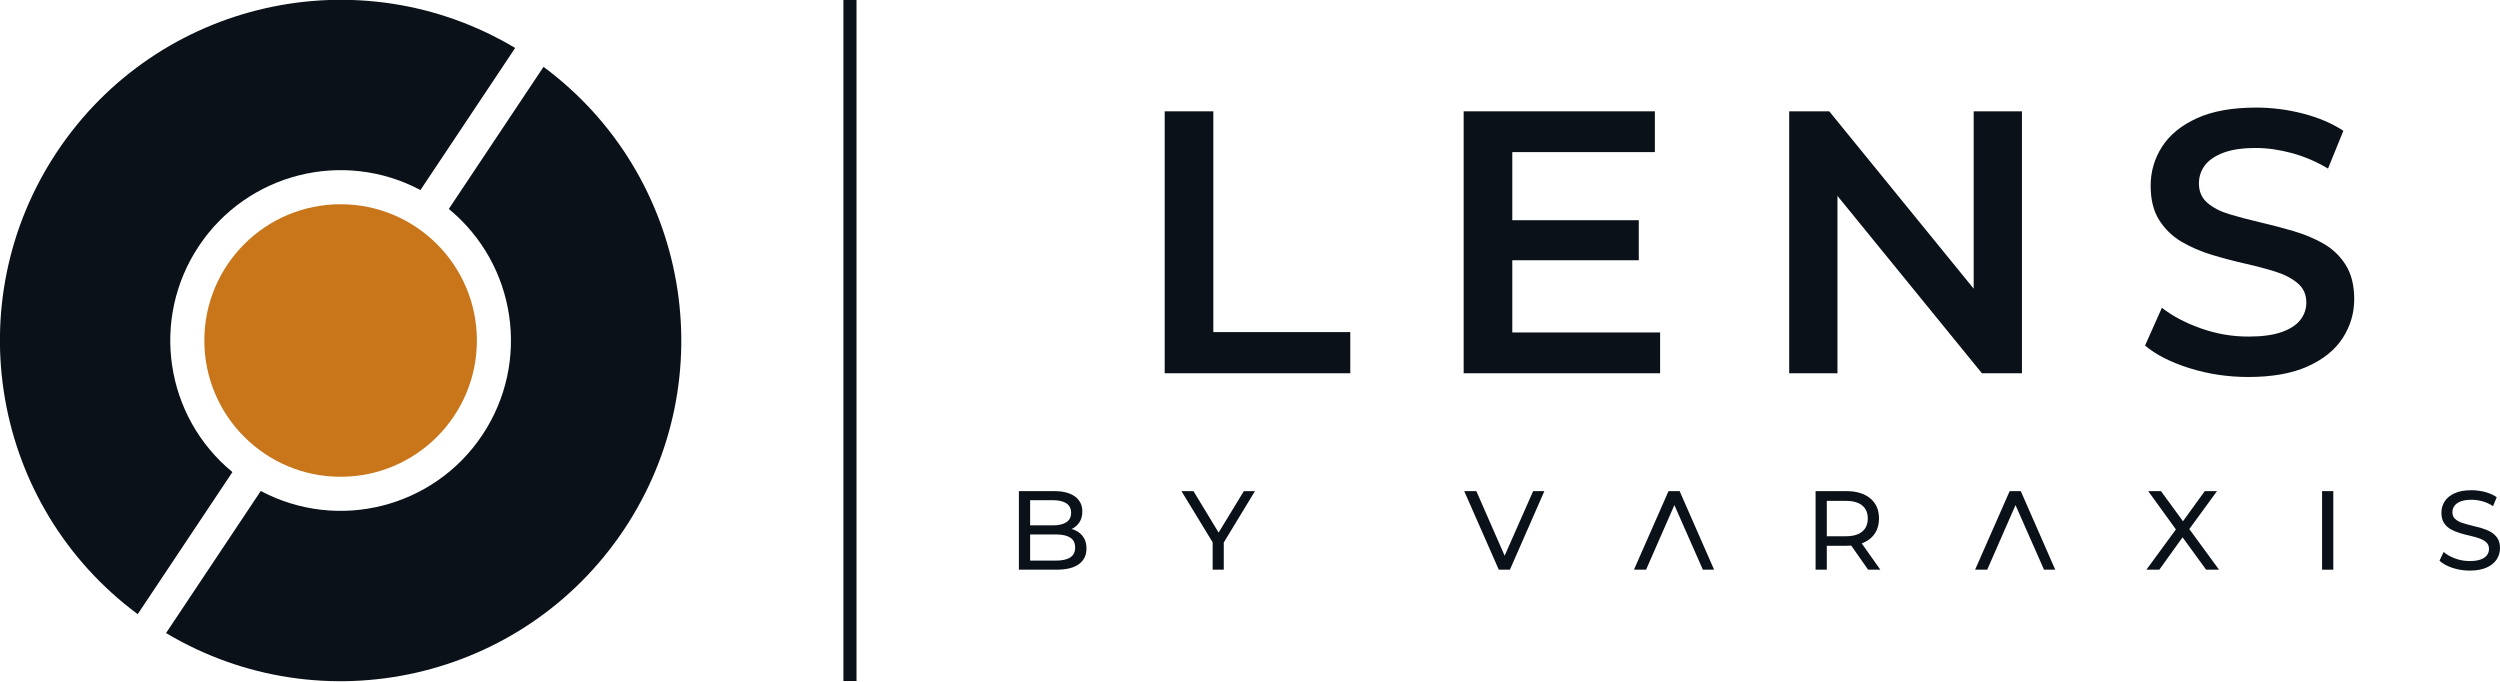
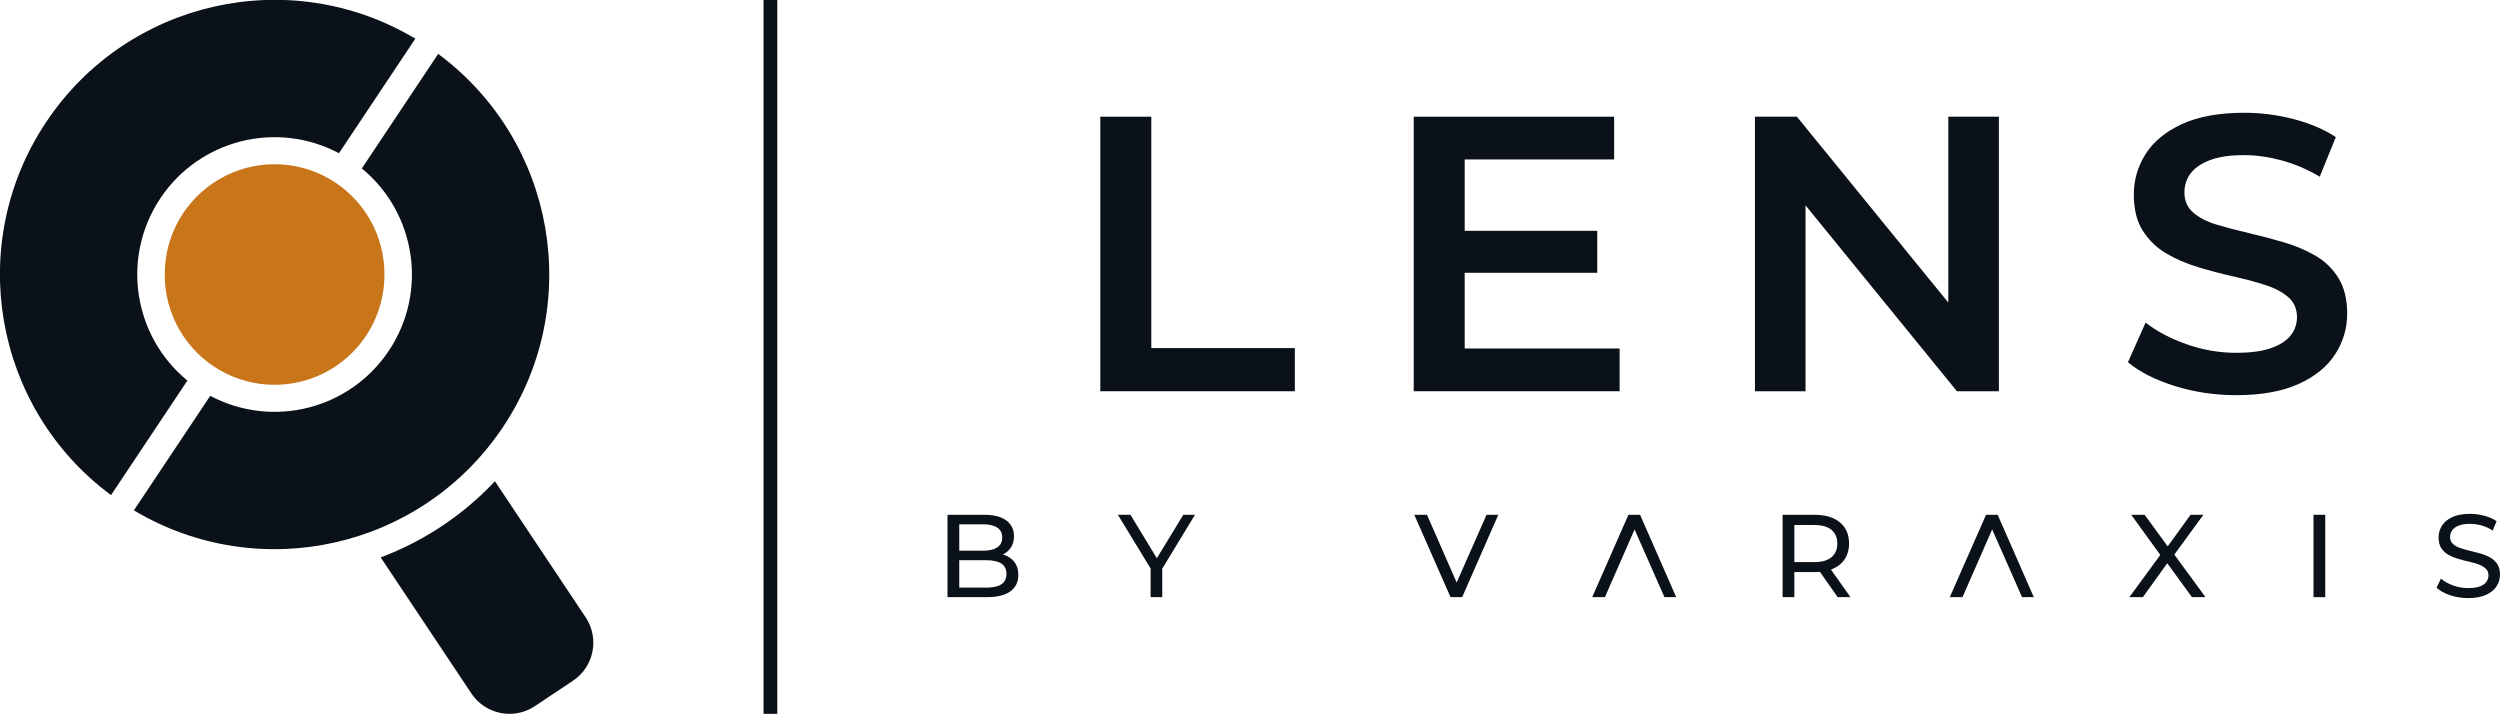
- <svg xmlns="http://www.w3.org/2000/svg" viewBox="0 0 1431.686 390" width="1431.686" height="390" role="img" aria-label="Lens by Varaxis">
-   <path fill="#0B1118" fill-rule="evenodd" d="M295.03 27.463L78.862 351.715A195.096 195.096 0 0 1 295.03 27.463ZM240.785 108.831L133.107 270.347A97.548 97.548 0 0 1 240.785 108.831Z" />
-   <path fill="#0B1118" fill-rule="evenodd" d="M311.264 38.285A195.096 195.096 0 0 1 95.095 362.537ZM257.018 119.653A97.548 97.548 0 0 1 149.341 281.169Z" />
-   <path fill="#C9761A" fill-rule="evenodd" d="M117.024 195A78.038 78.038 0 1 1 273.101 195A78.038 78.038 0 1 1 117.024 195Z" />
-   <rect fill="#0B1118" x="483" y="0" width="7.5" height="390" />
-   <path fill="#0B1118" d="M666.986 213.75H773.271V190.179H694.843V63.75H666.986Z" />
-   <path fill="#0B1118" d="M838.2 213.75H950.7V190.393H866.057V149.036H938.486V126.107H866.057V87.107H947.7V63.75H838.2Z" />
-   <path fill="#0B1118" d="M1024.629 213.75H1052.271V112.194L1134.986 213.75H1157.914V63.75H1130.271V165.306L1047.557 63.75H1024.629Z" />
-   <path fill="#0B1118" d="M1287.557 215.893Q1308.129 215.893 1321.629 209.786Q1335.129 203.679 1341.664 193.5Q1348.2 183.321 1348.2 171.321Q1348.2 159.536 1343.379 151.821Q1338.557 144.107 1330.736 139.607Q1322.914 135.107 1313.379 132.321Q1303.843 129.536 1294.2 127.286Q1284.557 125.036 1276.736 122.679Q1268.914 120.321 1264.093 116.143Q1259.271 111.964 1259.271 105.107Q1259.271 99.321 1262.593 94.821Q1265.914 90.321 1273.093 87.536Q1280.271 84.75 1291.843 84.75Q1301.7 84.75 1312.414 87.643Q1323.129 90.536 1333.2 96.536L1341.986 74.893Q1332.129 68.464 1318.843 65.036Q1305.557 61.607 1292.057 61.607Q1271.486 61.607 1258.093 67.714Q1244.7 73.821 1238.164 84Q1231.629 94.179 1231.629 106.393Q1231.629 118.393 1236.557 126.107Q1241.486 133.821 1249.307 138.429Q1257.129 143.036 1266.664 145.929Q1276.2 148.821 1285.736 150.964Q1295.271 153.107 1303.093 155.571Q1310.914 158.036 1315.843 162.214Q1320.771 166.393 1320.771 173.25Q1320.771 178.821 1317.343 183.214Q1313.914 187.607 1306.629 190.179Q1299.343 192.75 1287.557 192.75Q1273.629 192.75 1260.343 188.036Q1247.057 183.321 1238.057 176.25L1228.414 197.893Q1237.843 205.821 1253.914 210.857Q1269.986 215.893 1287.557 215.893Z" />
-   <path fill="#0B1118" d="M583.5 326.25H604.971Q613.521 326.25 617.861 323.068Q622.2 319.886 622.2 314.1Q622.2 310.243 620.464 307.639Q618.729 305.036 615.771 303.686Q614.796 303.24 613.722 302.942Q613.75 302.928 613.779 302.914Q616.543 301.564 618.182 299.057Q619.821 296.55 619.821 292.886Q619.821 287.486 615.643 284.368Q611.464 281.25 603.686 281.25H583.5ZM589.929 321.043V306.064H604.714Q610.05 306.064 612.879 307.864Q615.707 309.664 615.707 313.586Q615.707 317.443 612.879 319.243Q610.05 321.043 604.714 321.043ZM589.929 300.857V286.457H603.107Q607.993 286.457 610.693 288.257Q613.393 290.057 613.393 293.657Q613.393 297.257 610.693 299.057Q607.993 300.857 603.107 300.857H589.929Z" />
-   <path fill="#0B1118" d="M694.457 326.25H700.821V310.678L718.693 281.25H712.329L697.868 304.99L683.464 281.25H676.586L694.457 310.581Z" />
-   <path fill="#0B1118" d="M858.321 326.25H864.686L884.421 281.25H877.993L861.671 318.246L845.464 281.25H838.521Z" />
-   <path fill="#0B1118" d="M955.521 281.25H961.886L981.621 326.25H975.193L958.871 289.254L942.664 326.25H935.721Z" />
-   <path fill="#0B1118" d="M1039.736 326.25H1046.164V312.557H1057.286Q1058.769 312.557 1060.143 312.44L1069.821 326.25H1076.829L1066.153 311.186Q1066.784 310.958 1067.379 310.693Q1071.557 308.829 1073.807 305.325Q1076.057 301.821 1076.057 296.936Q1076.057 289.543 1071.043 285.396Q1066.029 281.25 1057.286 281.25H1039.736ZM1046.164 307.093V286.843H1057.093Q1063.264 286.843 1066.446 289.479Q1069.629 292.114 1069.629 296.936Q1069.629 301.757 1066.446 304.425Q1063.264 307.093 1057.093 307.093H1046.164Z" />
-   <path fill="#0B1118" d="M1150.886 281.25H1157.25L1176.986 326.25H1170.557L1154.236 289.254L1138.029 326.25H1131.086Z" />
-   <path fill="#0B1118" d="M1229.186 326.25H1236.579L1249.895 307.7L1263.386 326.25H1270.779L1253.762 302.977L1269.621 281.25H1262.614L1250.128 298.512L1237.543 281.25H1230.214L1246.09 303.188Z" />
-   <path fill="#0B1118" d="M1329.793 326.25H1336.221V281.25H1329.793Z" />
-   <path fill="#0B1118" d="M1414.264 326.764Q1420.179 326.764 1424.068 324.996Q1427.957 323.229 1429.821 320.304Q1431.686 317.379 1431.686 313.971Q1431.686 310.436 1430.207 308.186Q1428.729 305.936 1426.318 304.586Q1423.907 303.236 1420.982 302.4Q1418.057 301.564 1415.164 300.889Q1412.271 300.214 1409.861 299.379Q1407.45 298.543 1405.939 297.129Q1404.429 295.714 1404.429 293.336Q1404.429 291.343 1405.554 289.736Q1406.679 288.129 1409.121 287.164Q1411.564 286.2 1415.357 286.2Q1418.379 286.2 1421.593 287.068Q1424.807 287.936 1427.7 289.864L1429.821 284.721Q1426.993 282.793 1423.136 281.764Q1419.279 280.736 1415.357 280.736Q1409.443 280.736 1405.618 282.504Q1401.793 284.271 1399.961 287.196Q1398.129 290.121 1398.129 293.593Q1398.129 297.193 1399.607 299.475Q1401.086 301.757 1403.496 303.107Q1405.907 304.457 1408.832 305.325Q1411.757 306.193 1414.65 306.836Q1417.543 307.479 1419.954 308.346Q1422.364 309.214 1423.875 310.629Q1425.386 312.043 1425.386 314.357Q1425.386 316.35 1424.229 317.925Q1423.071 319.5 1420.629 320.4Q1418.186 321.3 1414.264 321.3Q1409.957 321.3 1405.971 319.821Q1401.986 318.343 1399.414 316.093L1397.036 321.107Q1399.736 323.614 1404.429 325.189Q1409.121 326.764 1414.264 326.764Z" />
+ <svg xmlns="http://www.w3.org/2000/svg" viewBox="0 0 1365.841 390" width="1365.841" height="390" role="img" aria-label="Lens by Varaxis">
+   <path fill="#0B1118" fill-rule="evenodd" d="M226.909 21.122L60.653 270.506A150.049 150.049 0 0 1 226.909 21.122ZM185.188 83.703L102.373 207.925A75.024 75.024 0 0 1 185.188 83.703Z" />
+   <path fill="#0B1118" fill-rule="evenodd" d="M239.394 29.445A150.049 150.049 0 0 1 73.138 278.829ZM197.673 92.026A75.024 75.024 0 0 1 114.858 216.248Z" />
+   <path fill="#C9761A" fill-rule="evenodd" d="M90.004 149.975A60.02 60.02 0 1 1 210.043 149.975A60.02 60.02 0 1 1 90.004 149.975Z" />
+   <path fill="#0B1118" fill-rule="evenodd" d="M207.971 304.523L257.531 378.864A25.008 25.008 0 0 0 292.212 385.8L313.02 371.928A25.008 25.008 0 0 0 319.956 337.248L270.395 262.907A165.054 165.054 0 0 1 207.971 304.523Z" />
+   <rect fill="#0B1118" x="417.156" y="0" width="7.5" height="390" />
+   <path fill="#0B1118" d="M601.141 213.75H707.427V190.179H628.999V63.75H601.141Z" />
+   <path fill="#0B1118" d="M772.356 213.75H884.856V190.393H800.213V149.036H872.641V126.107H800.213V87.107H881.856V63.75H772.356Z" />
+   <path fill="#0B1118" d="M958.784 213.75H986.427V112.194L1069.141 213.75H1092.07V63.75H1064.427V165.306L981.713 63.75H958.784Z" />
+   <path fill="#0B1118" d="M1221.713 215.893Q1242.284 215.893 1255.784 209.786Q1269.284 203.679 1275.82 193.5Q1282.356 183.321 1282.356 171.321Q1282.356 159.536 1277.534 151.821Q1272.713 144.107 1264.891 139.607Q1257.07 135.107 1247.534 132.321Q1237.999 129.536 1228.356 127.286Q1218.713 125.036 1210.891 122.679Q1203.07 120.321 1198.249 116.143Q1193.427 111.964 1193.427 105.107Q1193.427 99.321 1196.749 94.821Q1200.07 90.321 1207.249 87.536Q1214.427 84.75 1225.999 84.75Q1235.856 84.75 1246.57 87.643Q1257.284 90.536 1267.356 96.536L1276.141 74.893Q1266.284 68.464 1252.999 65.036Q1239.713 61.607 1226.213 61.607Q1205.641 61.607 1192.249 67.714Q1178.856 73.821 1172.32 84Q1165.784 94.179 1165.784 106.393Q1165.784 118.393 1170.713 126.107Q1175.641 133.821 1183.463 138.429Q1191.284 143.036 1200.82 145.929Q1210.356 148.821 1219.891 150.964Q1229.427 153.107 1237.249 155.571Q1245.07 158.036 1249.999 162.214Q1254.927 166.393 1254.927 173.25Q1254.927 178.821 1251.499 183.214Q1248.07 187.607 1240.784 190.179Q1233.499 192.75 1221.713 192.75Q1207.784 192.75 1194.499 188.036Q1181.213 183.321 1172.213 176.25L1162.57 197.893Q1171.999 205.821 1188.07 210.857Q1204.141 215.893 1221.713 215.893Z" />
+   <path fill="#0B1118" d="M517.656 326.25H539.127Q547.677 326.25 552.016 323.068Q556.356 319.886 556.356 314.1Q556.356 310.243 554.62 307.639Q552.884 305.036 549.927 303.686Q548.951 303.24 547.878 302.942Q547.906 302.928 547.934 302.914Q550.699 301.564 552.338 299.057Q553.977 296.55 553.977 292.886Q553.977 287.486 549.799 284.368Q545.62 281.25 537.841 281.25H517.656ZM524.084 321.043V306.064H538.87Q544.206 306.064 547.034 307.864Q549.863 309.664 549.863 313.586Q549.863 317.443 547.034 319.243Q544.206 321.043 538.87 321.043ZM524.084 300.857V286.457H537.263Q542.149 286.457 544.849 288.257Q547.549 290.057 547.549 293.657Q547.549 297.257 544.849 299.057Q542.149 300.857 537.263 300.857H524.084Z" />
+   <path fill="#0B1118" d="M628.613 326.25H634.977V310.678L652.849 281.25H646.484L632.024 304.99L617.62 281.25H610.741L628.613 310.581Z" />
+   <path fill="#0B1118" d="M792.477 326.25H798.841L818.577 281.25H812.149L795.827 318.246L779.62 281.25H772.677Z" />
+   <path fill="#0B1118" d="M889.677 281.25H896.041L915.777 326.25H909.349L893.027 289.254L876.82 326.25H869.877Z" />
+   <path fill="#0B1118" d="M973.891 326.25H980.32V312.557H991.441Q992.925 312.557 994.299 312.44L1003.977 326.25H1010.984L1000.309 311.186Q1000.939 310.958 1001.534 310.693Q1005.713 308.829 1007.963 305.325Q1010.213 301.821 1010.213 296.936Q1010.213 289.543 1005.199 285.396Q1000.184 281.25 991.441 281.25H973.891ZM980.32 307.093V286.843H991.249Q997.42 286.843 1000.602 289.479Q1003.784 292.114 1003.784 296.936Q1003.784 301.757 1000.602 304.425Q997.42 307.093 991.249 307.093H980.32Z" />
+   <path fill="#0B1118" d="M1085.041 281.25H1091.406L1111.141 326.25H1104.713L1088.391 289.254L1072.184 326.25H1065.241Z" />
+   <path fill="#0B1118" d="M1163.341 326.25H1170.734L1184.051 307.7L1197.541 326.25H1204.934L1187.918 302.977L1203.777 281.25H1196.77L1184.284 298.512L1171.699 281.25H1164.37L1180.246 303.188Z" />
+   <path fill="#0B1118" d="M1263.949 326.25H1270.377V281.25H1263.949Z" />
+   <path fill="#0B1118" d="M1348.42 326.764Q1354.334 326.764 1358.224 324.996Q1362.113 323.229 1363.977 320.304Q1365.841 317.379 1365.841 313.971Q1365.841 310.436 1364.363 308.186Q1362.884 305.936 1360.474 304.586Q1358.063 303.236 1355.138 302.4Q1352.213 301.564 1349.32 300.889Q1346.427 300.214 1344.016 299.379Q1341.606 298.543 1340.095 297.129Q1338.584 295.714 1338.584 293.336Q1338.584 291.343 1339.709 289.736Q1340.834 288.129 1343.277 287.164Q1345.72 286.2 1349.513 286.2Q1352.534 286.2 1355.749 287.068Q1358.963 287.936 1361.856 289.864L1363.977 284.721Q1361.149 282.793 1357.291 281.764Q1353.434 280.736 1349.513 280.736Q1343.599 280.736 1339.774 282.504Q1335.949 284.271 1334.116 287.196Q1332.284 290.121 1332.284 293.593Q1332.284 297.193 1333.763 299.475Q1335.241 301.757 1337.652 303.107Q1340.063 304.457 1342.988 305.325Q1345.913 306.193 1348.806 306.836Q1351.699 307.479 1354.109 308.346Q1356.52 309.214 1358.031 310.629Q1359.541 312.043 1359.541 314.357Q1359.541 316.35 1358.384 317.925Q1357.227 319.5 1354.784 320.4Q1352.341 321.3 1348.42 321.3Q1344.113 321.3 1340.127 319.821Q1336.141 318.343 1333.57 316.093L1331.191 321.107Q1333.891 323.614 1338.584 325.189Q1343.277 326.764 1348.42 326.764Z" />
</svg>
